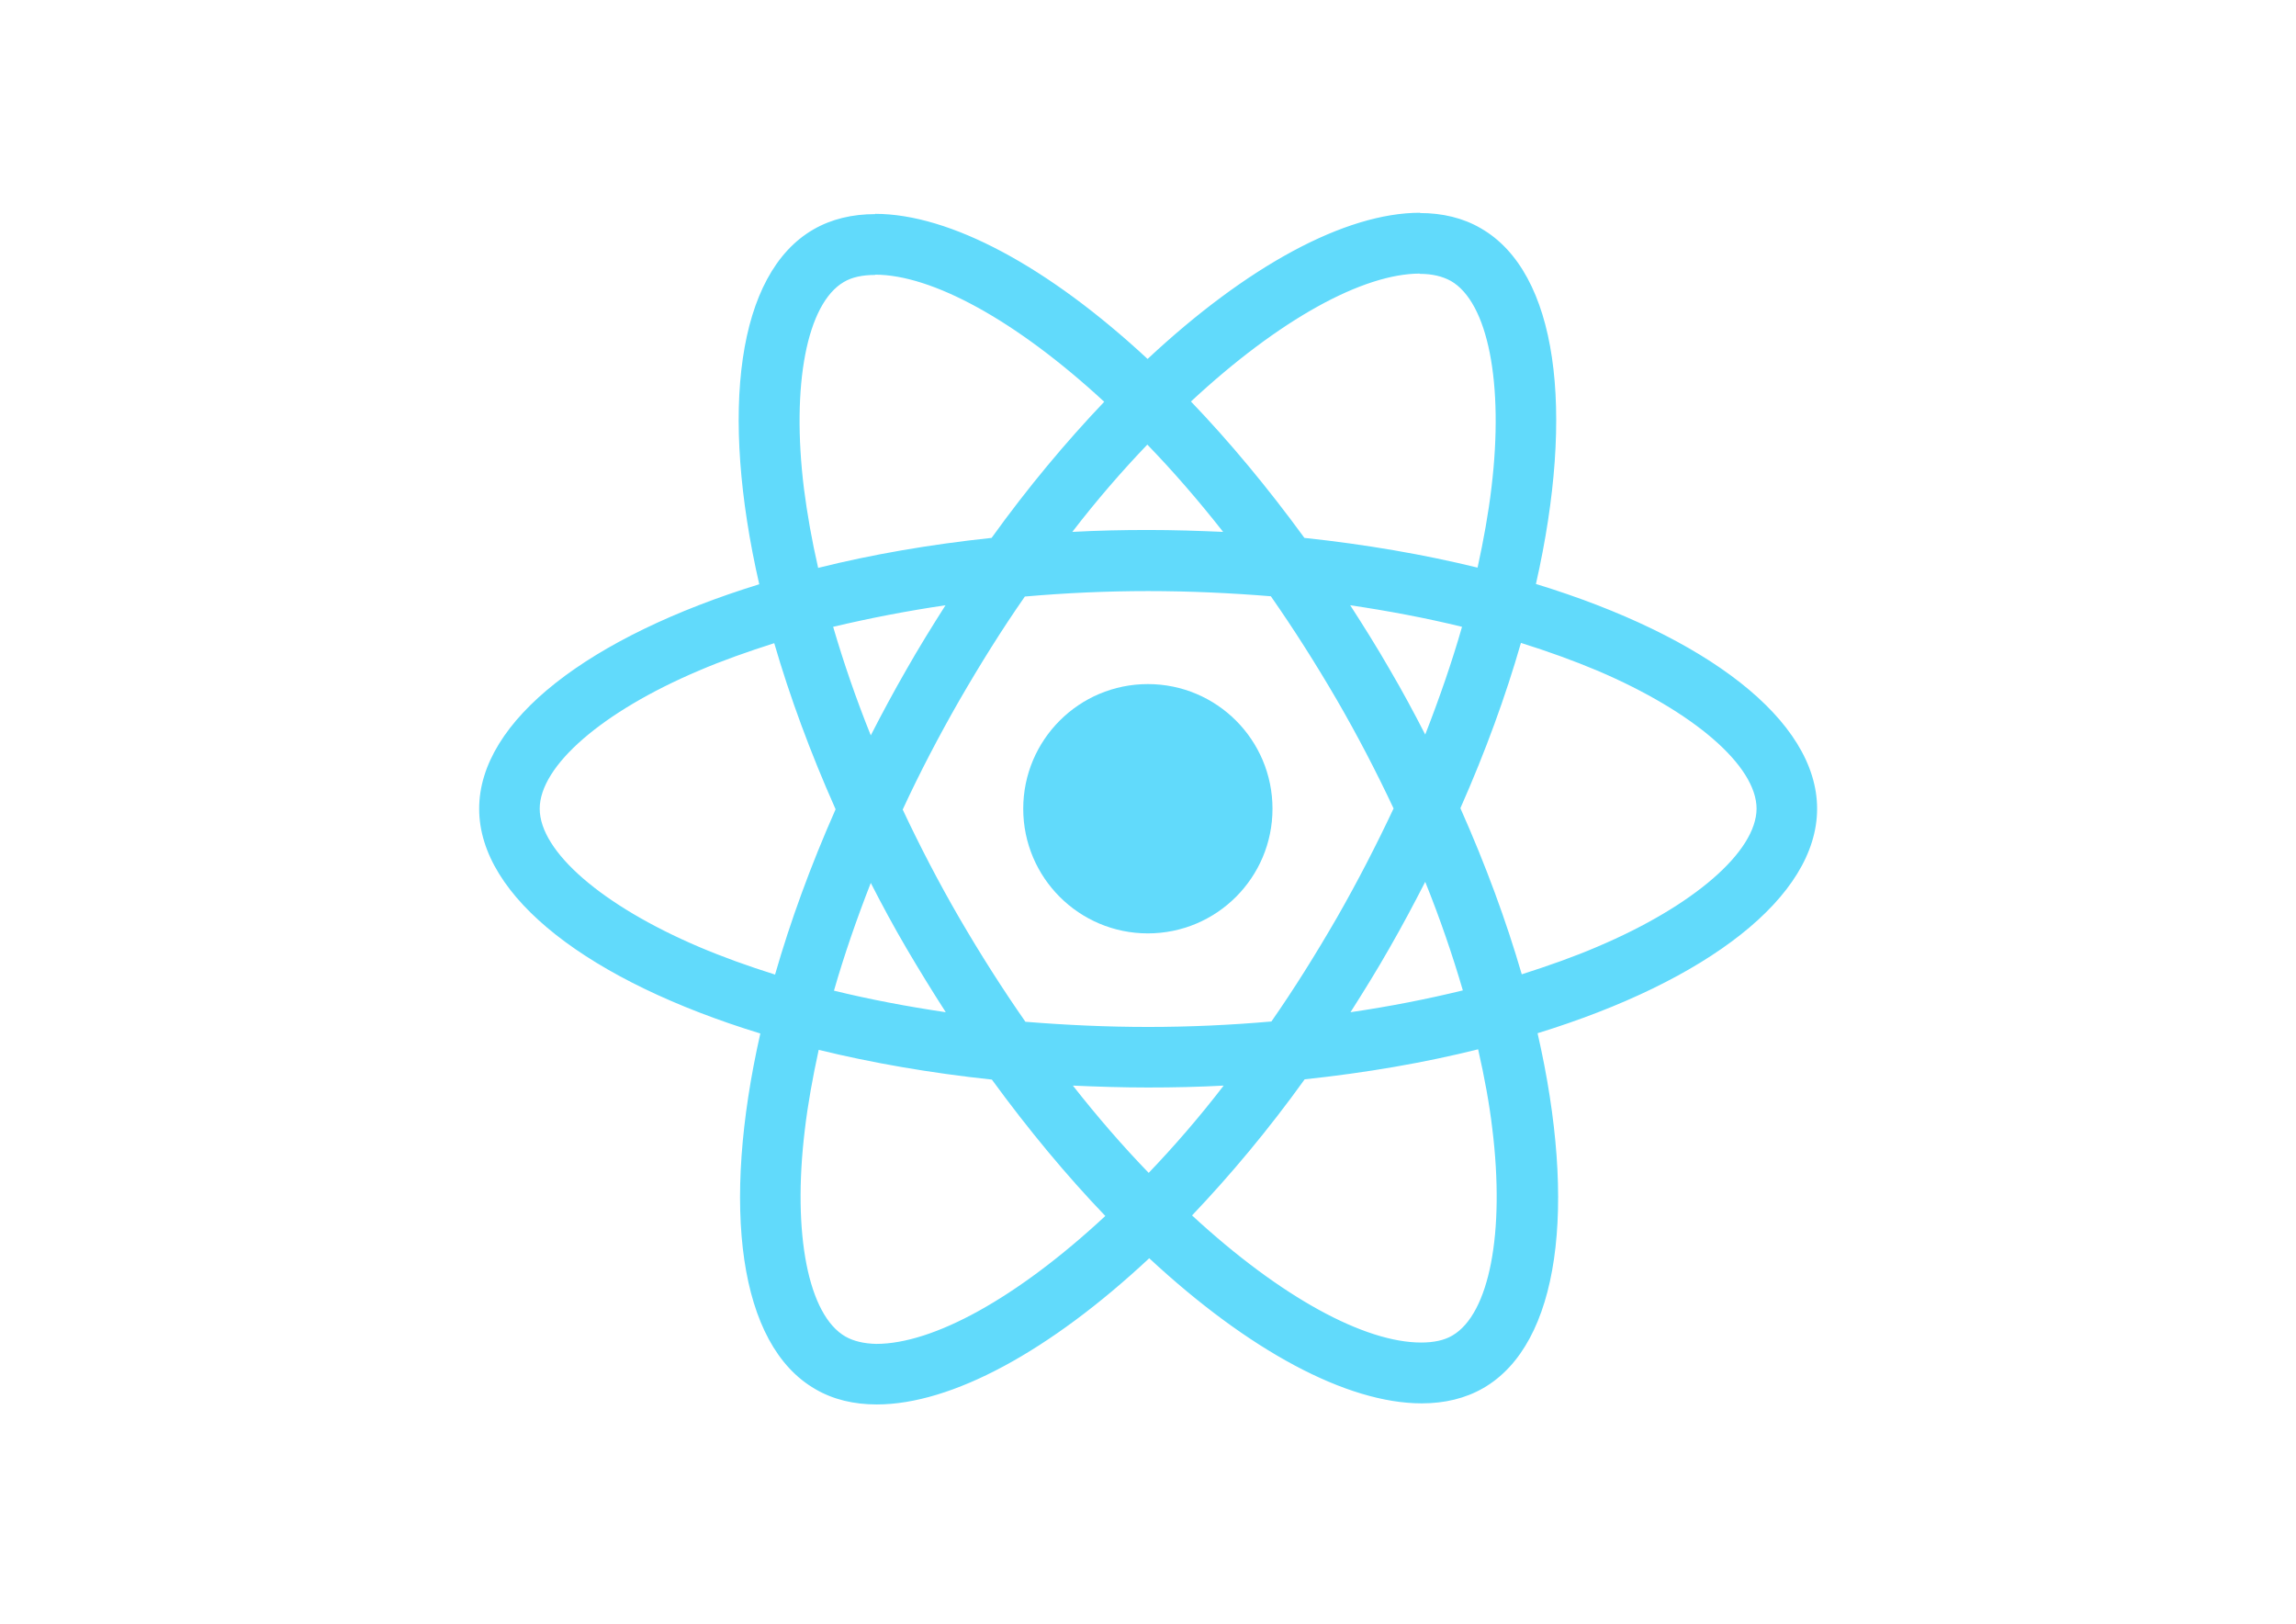
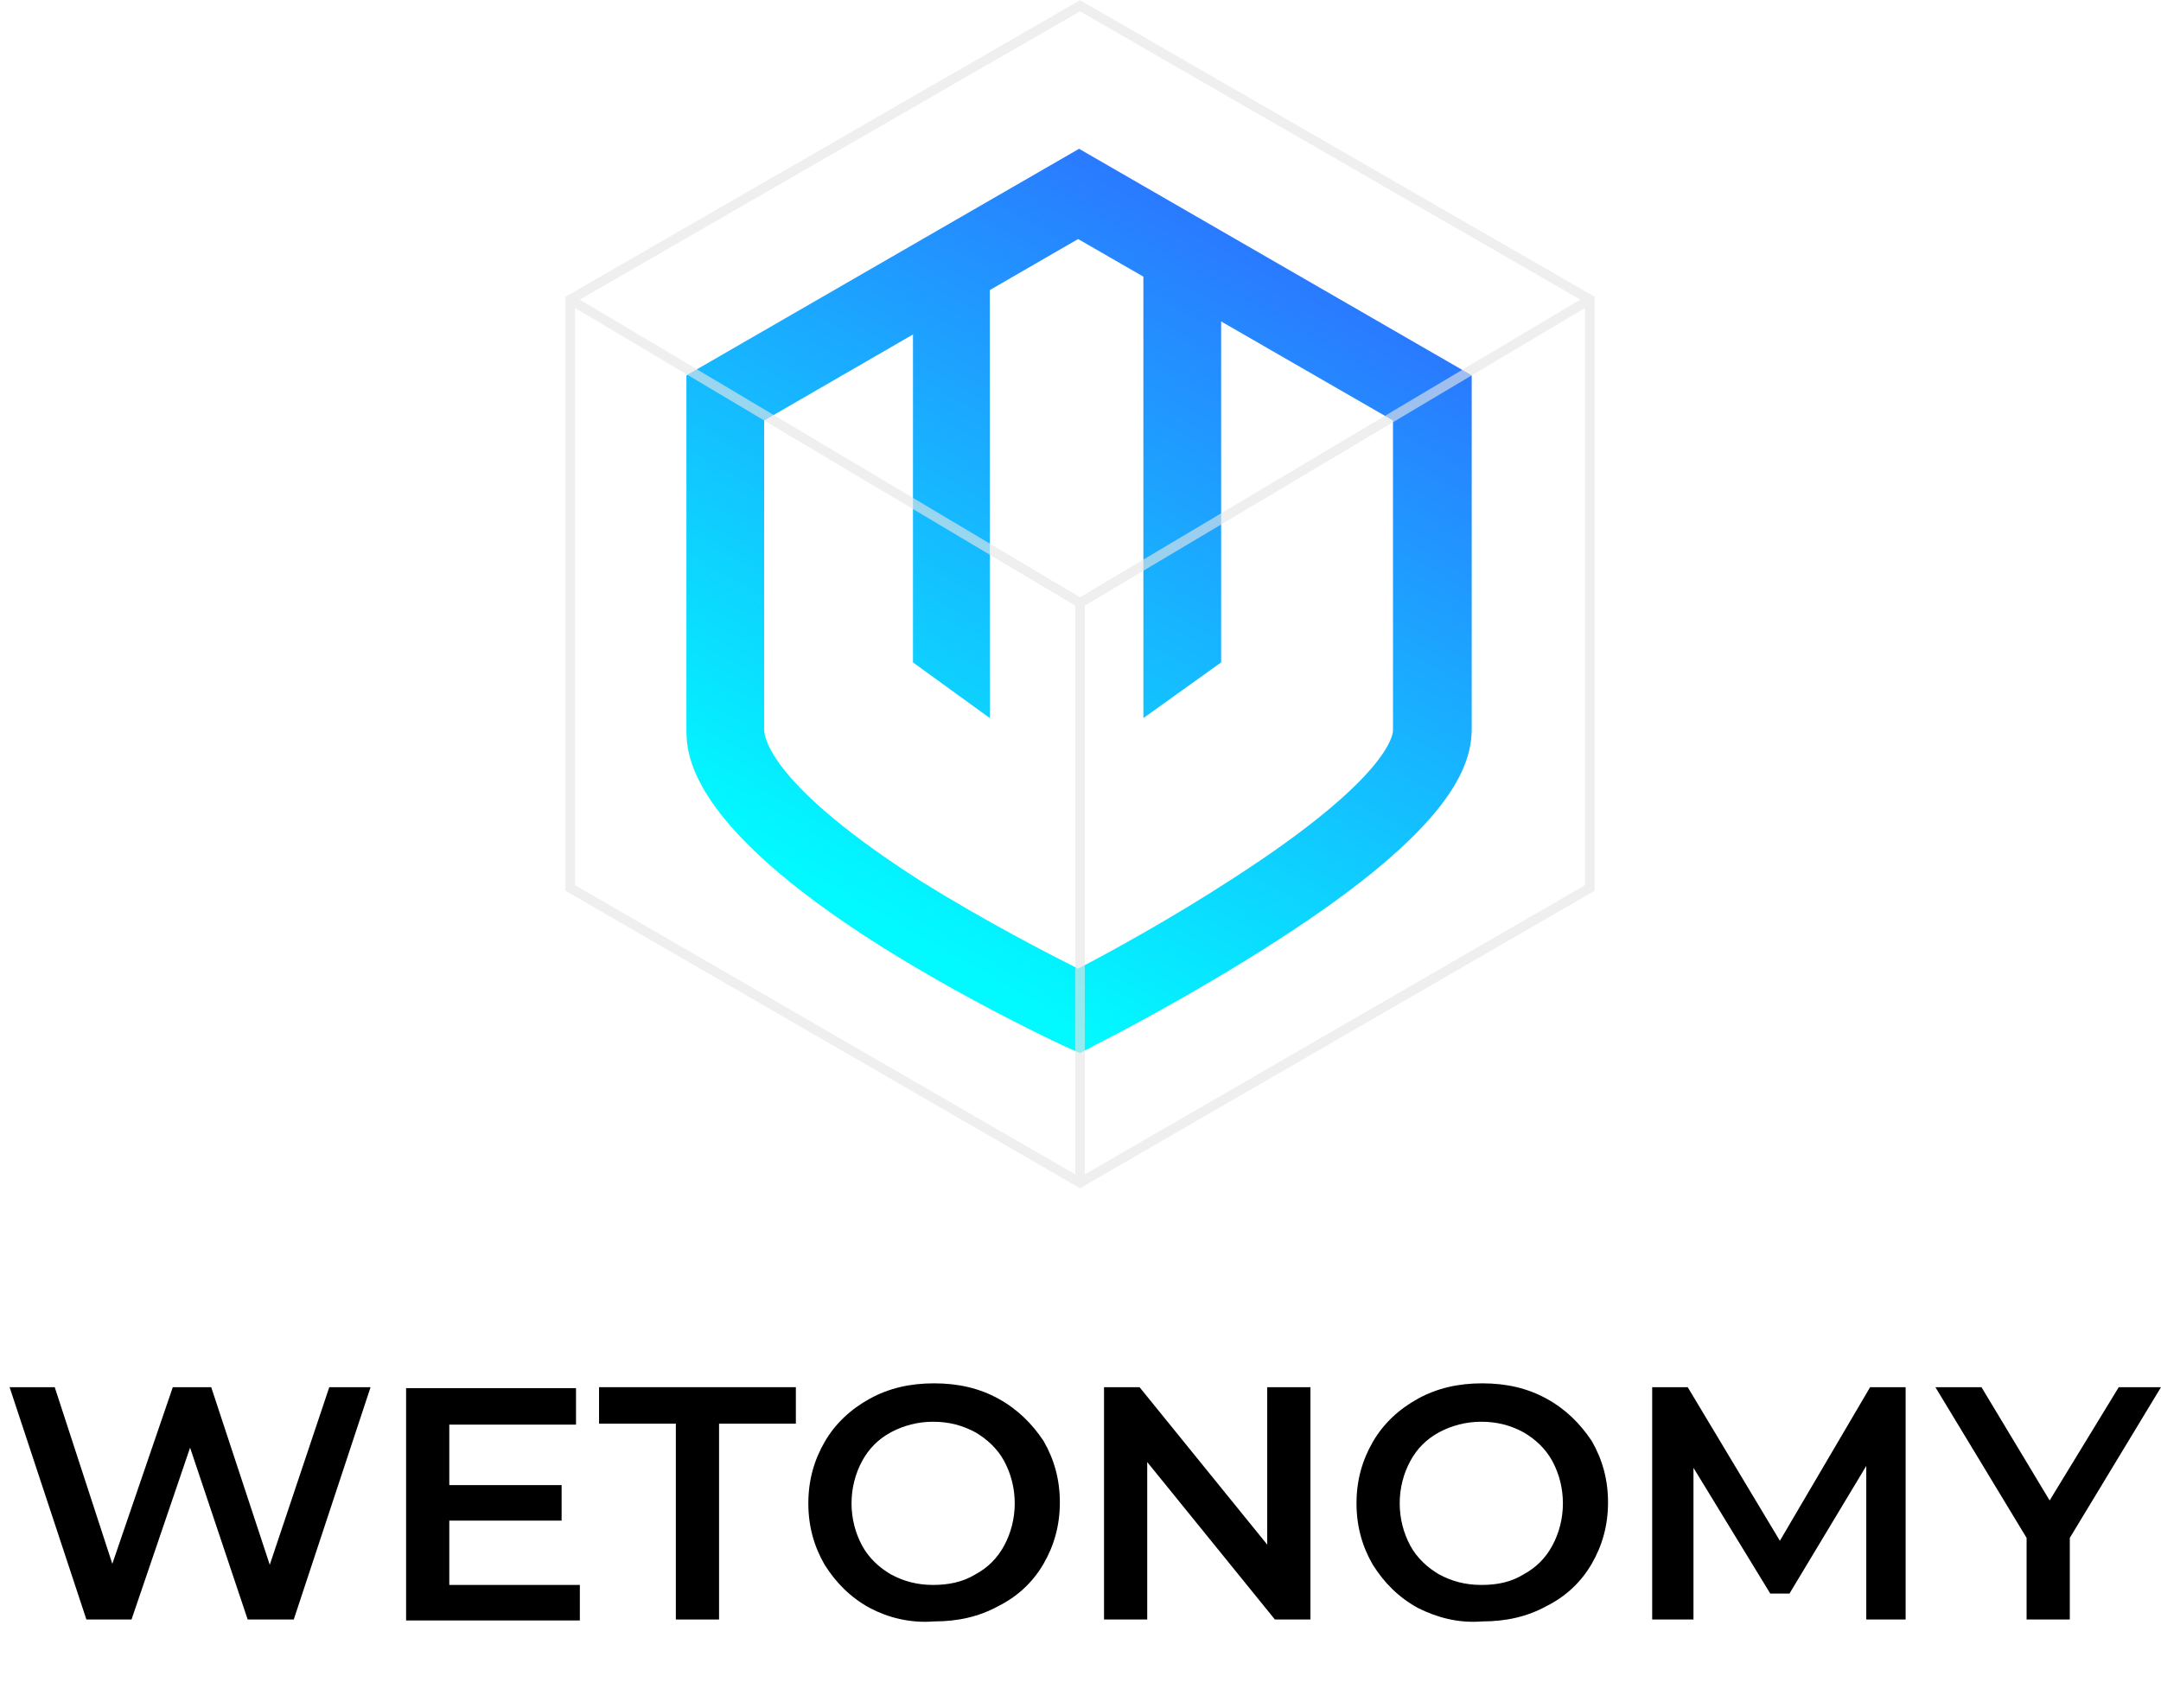
- <svg xmlns="http://www.w3.org/2000/svg" viewBox="0 0 841.9 595.3">
-   <g fill="#61DAFB">
-     <path d="M666.3 296.5c0-32.5-40.7-63.3-103.1-82.4 14.4-63.6 8-114.2-20.2-130.4-6.5-3.8-14.1-5.6-22.4-5.6v22.3c4.6 0 8.3.9 11.4 2.6 13.6 7.8 19.5 37.5 14.9 75.7-1.1 9.4-2.9 19.3-5.1 29.4-19.6-4.8-41-8.5-63.5-10.9-13.5-18.5-27.5-35.3-41.6-50 32.6-30.3 63.2-46.9 84-46.9V78c-27.5 0-63.5 19.6-99.9 53.6-36.4-33.8-72.4-53.2-99.9-53.2v22.3c20.7 0 51.4 16.5 84 46.6-14 14.7-28 31.4-41.3 49.9-22.6 2.4-44 6.1-63.6 11-2.3-10-4-19.7-5.2-29-4.7-38.2 1.1-67.9 14.6-75.8 3-1.8 6.9-2.6 11.5-2.6V78.5c-8.4 0-16 1.8-22.6 5.6-28.1 16.2-34.4 66.7-19.9 130.1-62.2 19.2-102.7 49.9-102.7 82.3 0 32.5 40.7 63.3 103.1 82.4-14.4 63.6-8 114.2 20.2 130.4 6.5 3.8 14.1 5.6 22.5 5.6 27.5 0 63.5-19.6 99.9-53.6 36.4 33.8 72.4 53.2 99.9 53.2 8.4 0 16-1.8 22.6-5.6 28.1-16.2 34.4-66.7 19.9-130.1 62-19.1 102.5-49.9 102.5-82.3zm-130.2-66.7c-3.7 12.9-8.3 26.2-13.5 39.5-4.1-8-8.4-16-13.1-24-4.6-8-9.5-15.8-14.4-23.4 14.2 2.1 27.9 4.7 41 7.9zm-45.8 106.5c-7.8 13.5-15.8 26.3-24.1 38.2-14.9 1.3-30 2-45.2 2-15.1 0-30.2-.7-45-1.9-8.3-11.9-16.4-24.6-24.2-38-7.6-13.1-14.5-26.4-20.8-39.8 6.2-13.4 13.2-26.8 20.7-39.9 7.8-13.5 15.8-26.3 24.1-38.2 14.9-1.3 30-2 45.2-2 15.1 0 30.2.7 45 1.9 8.3 11.9 16.4 24.6 24.2 38 7.6 13.1 14.5 26.4 20.8 39.8-6.3 13.4-13.2 26.8-20.7 39.9zm32.3-13c5.4 13.4 10 26.8 13.8 39.8-13.1 3.2-26.9 5.9-41.2 8 4.9-7.7 9.8-15.6 14.4-23.7 4.6-8 8.9-16.1 13-24.1zM421.2 430c-9.3-9.6-18.6-20.3-27.8-32 9 .4 18.2.7 27.5.7 9.4 0 18.7-.2 27.8-.7-9 11.7-18.3 22.4-27.5 32zm-74.4-58.9c-14.2-2.1-27.9-4.7-41-7.9 3.7-12.9 8.3-26.2 13.5-39.5 4.1 8 8.4 16 13.1 24 4.7 8 9.5 15.8 14.4 23.4zM420.7 163c9.3 9.6 18.6 20.3 27.8 32-9-.4-18.2-.7-27.5-.7-9.4 0-18.7.2-27.8.7 9-11.7 18.3-22.4 27.5-32zm-74 58.9c-4.9 7.7-9.8 15.6-14.4 23.7-4.6 8-8.9 16-13 24-5.4-13.4-10-26.8-13.8-39.8 13.1-3.1 26.9-5.8 41.2-7.9zm-90.5 125.2c-35.4-15.1-58.3-34.9-58.3-50.6 0-15.7 22.9-35.6 58.3-50.6 8.6-3.7 18-7 27.7-10.1 5.7 19.6 13.2 40 22.5 60.9-9.2 20.8-16.6 41.1-22.2 60.6-9.9-3.1-19.3-6.5-28-10.2zM310 490c-13.6-7.8-19.5-37.5-14.9-75.7 1.1-9.4 2.9-19.3 5.1-29.4 19.6 4.8 41 8.5 63.5 10.9 13.5 18.5 27.5 35.3 41.6 50-32.6 30.3-63.2 46.9-84 46.9-4.5-.1-8.3-1-11.3-2.7zm237.2-76.2c4.7 38.2-1.1 67.9-14.6 75.8-3 1.8-6.9 2.6-11.5 2.6-20.7 0-51.4-16.5-84-46.6 14-14.7 28-31.4 41.3-49.9 22.6-2.4 44-6.1 63.6-11 2.3 10.1 4.1 19.8 5.2 29.1zm38.5-66.7c-8.6 3.7-18 7-27.7 10.1-5.7-19.6-13.2-40-22.5-60.9 9.2-20.8 16.6-41.1 22.2-60.6 9.9 3.1 19.3 6.5 28.1 10.2 35.4 15.1 58.3 34.9 58.3 50.6-.1 15.7-23 35.6-58.4 50.6zM320.8 78.4z" />
-     <circle cx="420.9" cy="296.5" r="45.7" />
-     <path d="M520.5 78.1z" />
+ <svg xmlns="http://www.w3.org/2000/svg" version="1.1" id="Layer_1" x="0px" y="0px" viewBox="0 0 225.1 177.9" style="enable-background:new 0 0 225.1 177.9;" xml:space="preserve">
+   <style type="text/css">
+ 	.st0{fill:url(#SVGID_1_);}
+ 	.st1{fill:url(#SVGID_2_);}
+ 	.st2{fill:url(#SVGID_3_);}
+ 	.st3{opacity:0.63;}
+ 	.st4{fill:none;stroke:#E5E5E5;stroke-miterlimit:10;}
+ </style>
+   <g>
+     <g>
+       <g>
+         <path d="M38.6,144.5l-8,24.2h-4.8l-6-17.9l-6.1,17.9H9l-8-24.2h4.7l6,18.4l6.3-18.4H22l6.1,18.5l6.2-18.5H38.6z" />
+         <path d="M60.4,165v3.8H42.3v-24.2H60v3.8H46.8v6.3h11.7v3.7H46.8v6.7H60.4z" />
+         <path d="M70.4,148.3h-8v-3.8h20.5v3.8h-8v20.4h-4.5V148.3z" />
+         <path d="M90.6,167.5c-2-1.1-3.5-2.6-4.7-4.5c-1.1-1.9-1.7-4-1.7-6.4s0.6-4.5,1.7-6.4c1.1-1.9,2.7-3.4,4.7-4.5     c2-1.1,4.2-1.6,6.7-1.6c2.5,0,4.7,0.5,6.7,1.6c2,1.1,3.5,2.6,4.7,4.4c1.1,1.9,1.7,4,1.7,6.4s-0.6,4.5-1.7,6.4     c-1.1,1.9-2.7,3.4-4.7,4.4c-2,1.1-4.2,1.6-6.7,1.6C94.8,169.1,92.5,168.5,90.6,167.5z M101.6,164c1.3-0.7,2.3-1.7,3-3     s1.1-2.8,1.1-4.4c0-1.6-0.4-3.1-1.1-4.4c-0.7-1.3-1.8-2.3-3-3c-1.3-0.7-2.7-1.1-4.4-1.1c-1.6,0-3.1,0.4-4.4,1.1     c-1.3,0.7-2.3,1.7-3,3c-0.7,1.3-1.1,2.8-1.1,4.4c0,1.6,0.4,3.1,1.1,4.4c0.7,1.3,1.8,2.3,3,3c1.3,0.7,2.7,1.1,4.4,1.1     C98.8,165.1,100.3,164.8,101.6,164z" />
+         <path d="M136.5,144.5v24.2h-3.7l-13.3-16.4v16.4H115v-24.2h3.7l13.3,16.4v-16.4H136.5z" />
+         <path d="M147.7,167.5c-2-1.1-3.5-2.6-4.7-4.5c-1.1-1.9-1.7-4-1.7-6.4s0.6-4.5,1.7-6.4c1.1-1.9,2.7-3.4,4.7-4.5     c2-1.1,4.2-1.6,6.7-1.6c2.5,0,4.7,0.5,6.7,1.6c2,1.1,3.5,2.6,4.7,4.4c1.1,1.9,1.7,4,1.7,6.4s-0.6,4.5-1.7,6.4     c-1.1,1.9-2.7,3.4-4.7,4.4c-2,1.1-4.2,1.6-6.7,1.6C151.9,169.1,149.7,168.5,147.7,167.5z M158.7,164c1.3-0.7,2.3-1.7,3-3     s1.1-2.8,1.1-4.4c0-1.6-0.4-3.1-1.1-4.4c-0.7-1.3-1.8-2.3-3-3c-1.3-0.7-2.7-1.1-4.4-1.1c-1.6,0-3.1,0.4-4.4,1.1     c-1.3,0.7-2.3,1.7-3,3c-0.7,1.3-1.1,2.8-1.1,4.4c0,1.6,0.4,3.1,1.1,4.4c0.7,1.3,1.8,2.3,3,3c1.3,0.7,2.7,1.1,4.4,1.1     C156,165.1,157.4,164.8,158.7,164z" />
+         <path d="M194.4,168.7l0-16l-8,13.3h-2l-8-13.1v15.8h-4.3v-24.2h3.7l9.6,16l9.4-16h3.7l0,24.2H194.4z" />
+         <path d="M215.6,160.2v8.5h-4.5v-8.5l-9.5-15.7h4.8l7.1,11.8l7.2-11.8h4.4L215.6,160.2z" />
+       </g>
+       <g>
+         <g>
+           <linearGradient id="SVGID_1_" gradientUnits="userSpaceOnUse" x1="91.312" y1="95.891" x2="137.158" y2="15.459">
+             <stop offset="0" style="stop-color:#01FAFF" />
+             <stop offset="1" style="stop-color:#3066FF" />
+           </linearGradient>
+           <path class="st0" d="M112.5,109.7l-1.8-0.8c-0.4-0.2-9.5-4.4-18.9-10.3C71.5,85.8,71.5,78.4,71.5,75.9V39.1l40.9-23.6l40.9,23.6      v36.8c0,3.9-2.1,10.4-20.3,22.1c-9.3,6-18.4,10.6-18.8,10.8L112.5,109.7z M79.6,43.8v32.2c0,0.9,0.8,5.9,16.5,15.9      c6.6,4.1,13.2,7.5,16.2,9c3.1-1.6,9.7-5.2,16.3-9.5c16.1-10.4,16.5-14.9,16.5-15.3V43.8l-32.8-18.9L79.6,43.8z" />
+         </g>
+         <g>
+           <linearGradient id="SVGID_2_" gradientUnits="userSpaceOnUse" x1="77.282" y1="89.805" x2="124.306" y2="7.306">
+             <stop offset="0" style="stop-color:#01FAFF" />
+             <stop offset="1" style="stop-color:#3066FF" />
+           </linearGradient>
+           <polygon class="st1" points="103.1,74.8 95.1,69 95.1,28.3 103.1,28.3     " />
+         </g>
+         <g>
+           <linearGradient id="SVGID_3_" gradientUnits="userSpaceOnUse" x1="93.691" y1="100.33" x2="141.142" y2="17.082">
+             <stop offset="0" style="stop-color:#01FAFF" />
+             <stop offset="1" style="stop-color:#3066FF" />
+           </linearGradient>
+           <polygon class="st2" points="127.2,69 119.1,74.8 119.1,28.3 127.2,28.3     " />
+         </g>
+       </g>
+     </g>
+     <g class="st3">
+       <polyline class="st4" points="59.4,31.2 112.5,62.8 165.6,31.2   " />
+       <polygon class="st4" points="59.4,31.2 59.4,92.5 112.5,123.2 165.6,92.5 165.6,31.2 112.5,0.6   " />
+       <line class="st4" x1="112.5" y1="62.8" x2="112.5" y2="123.2" />
+     </g>
  </g>
</svg>
